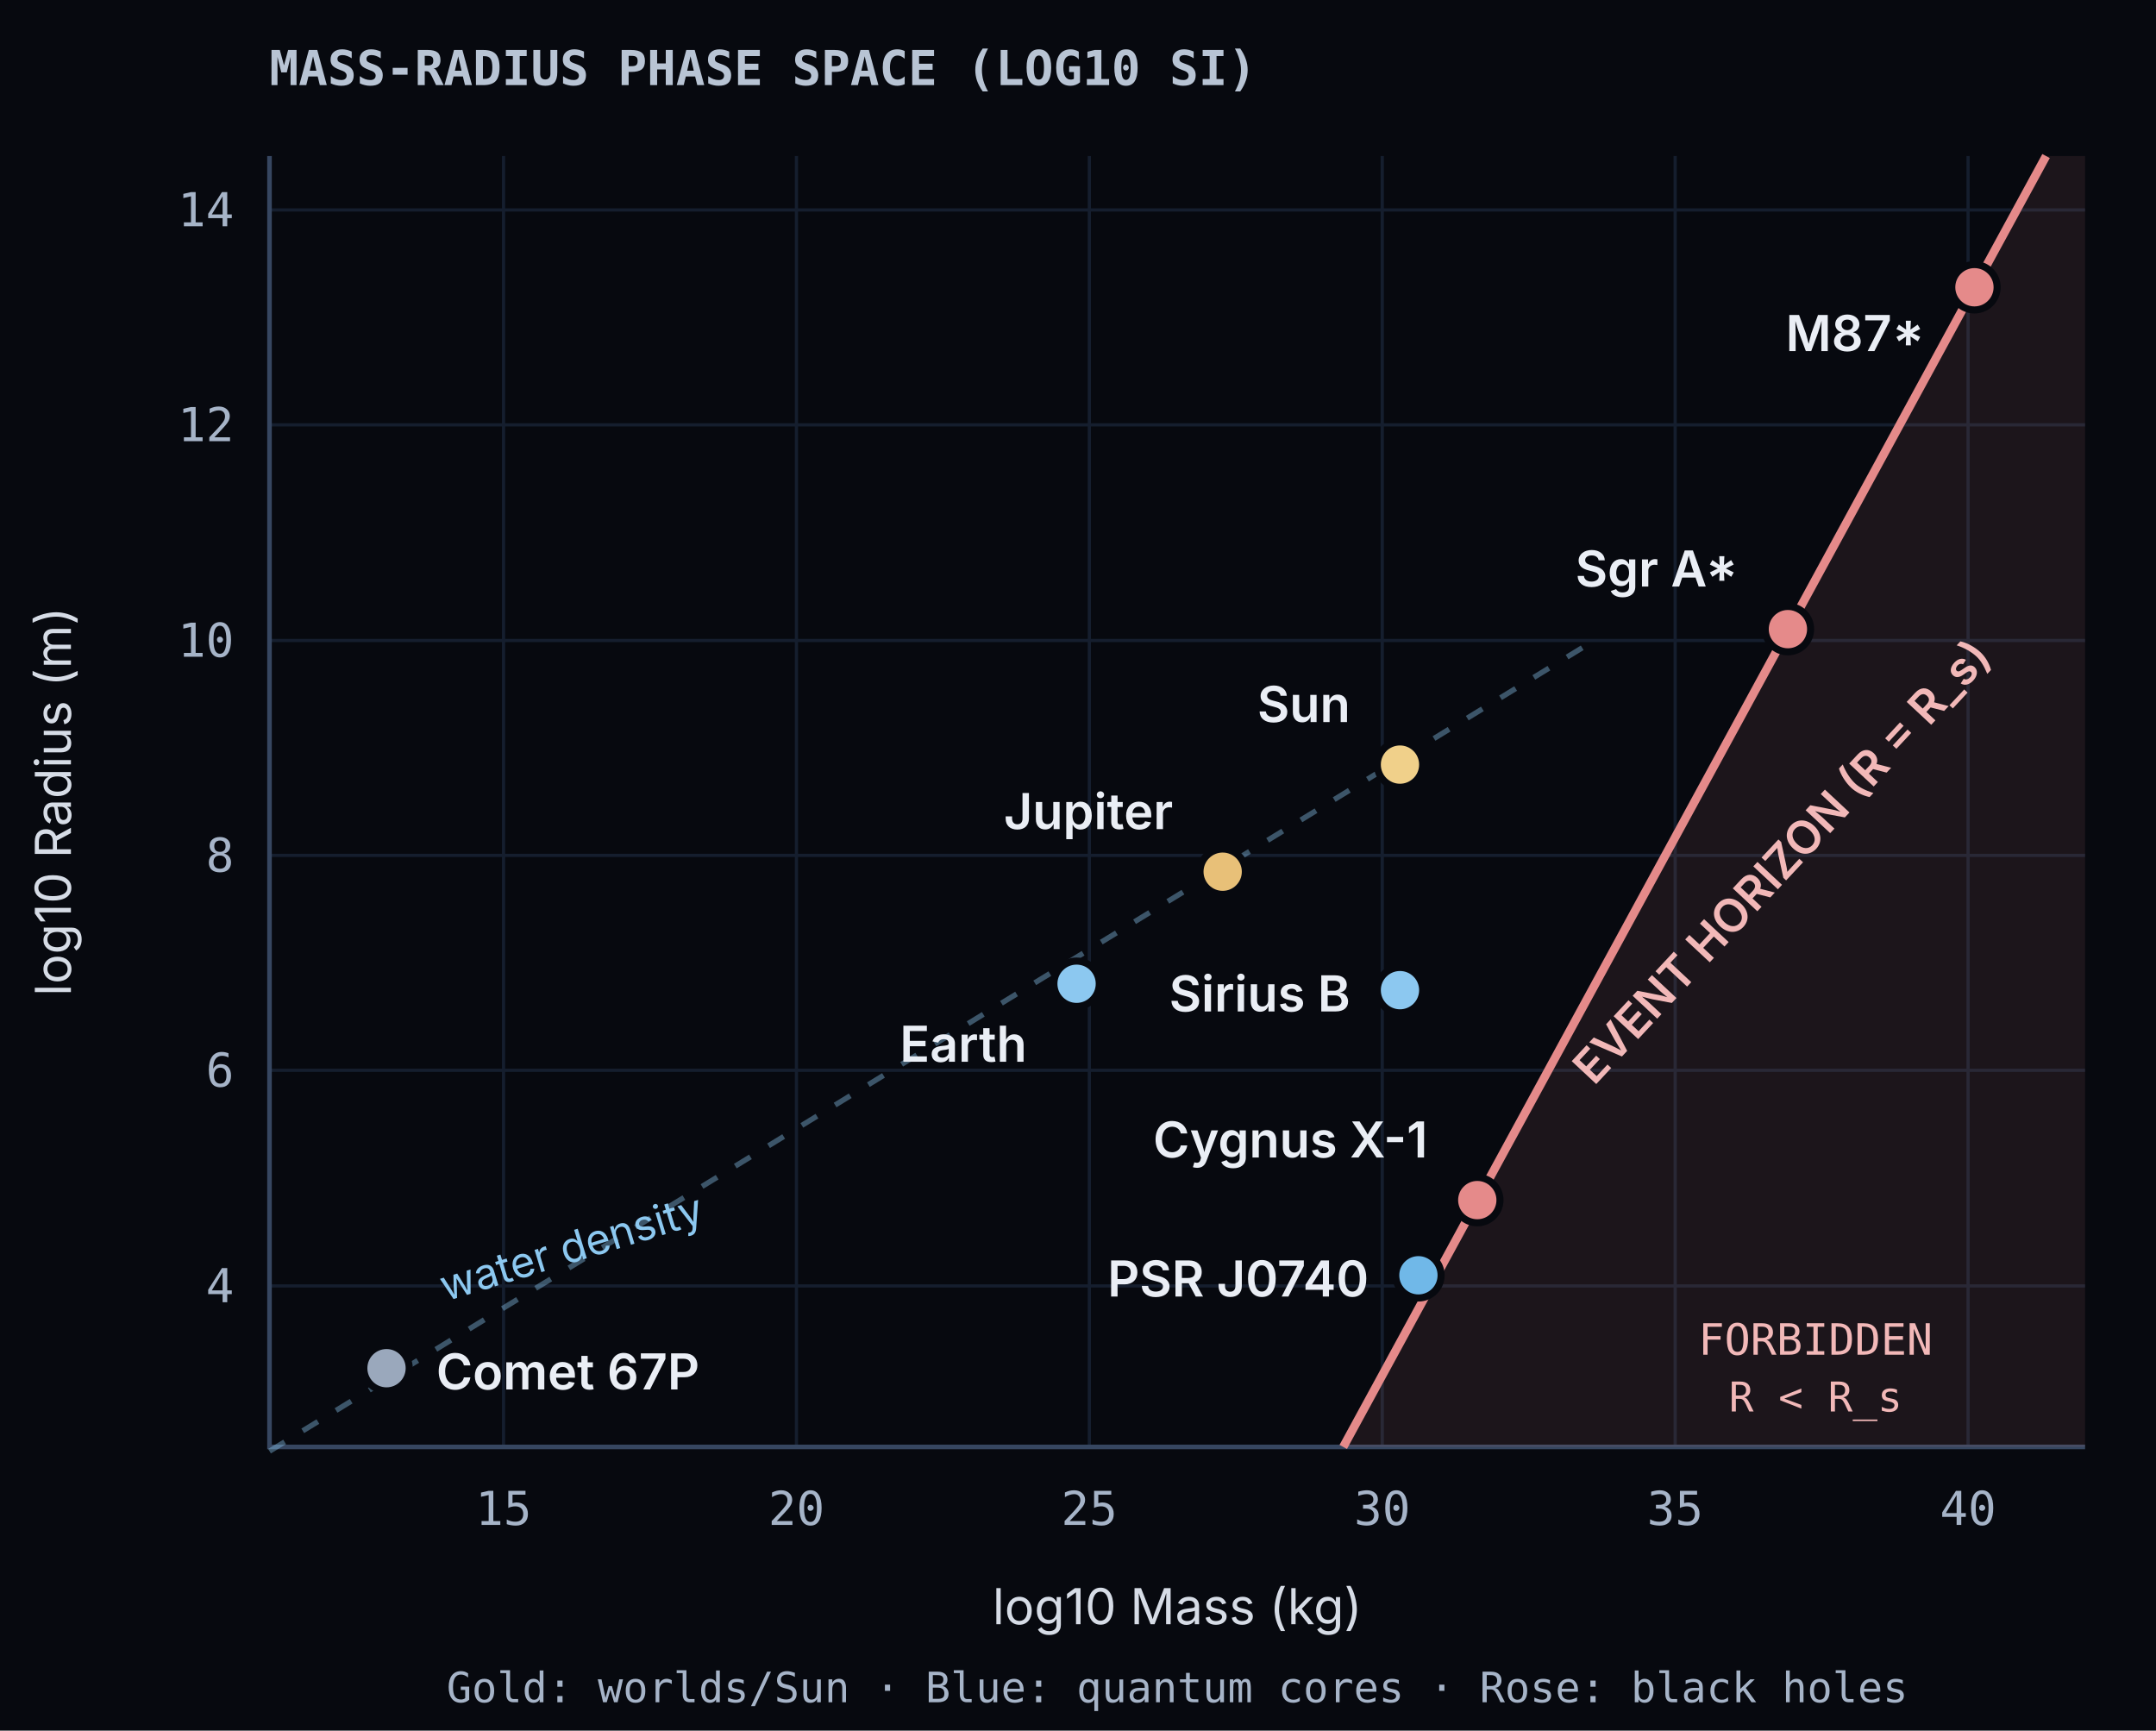
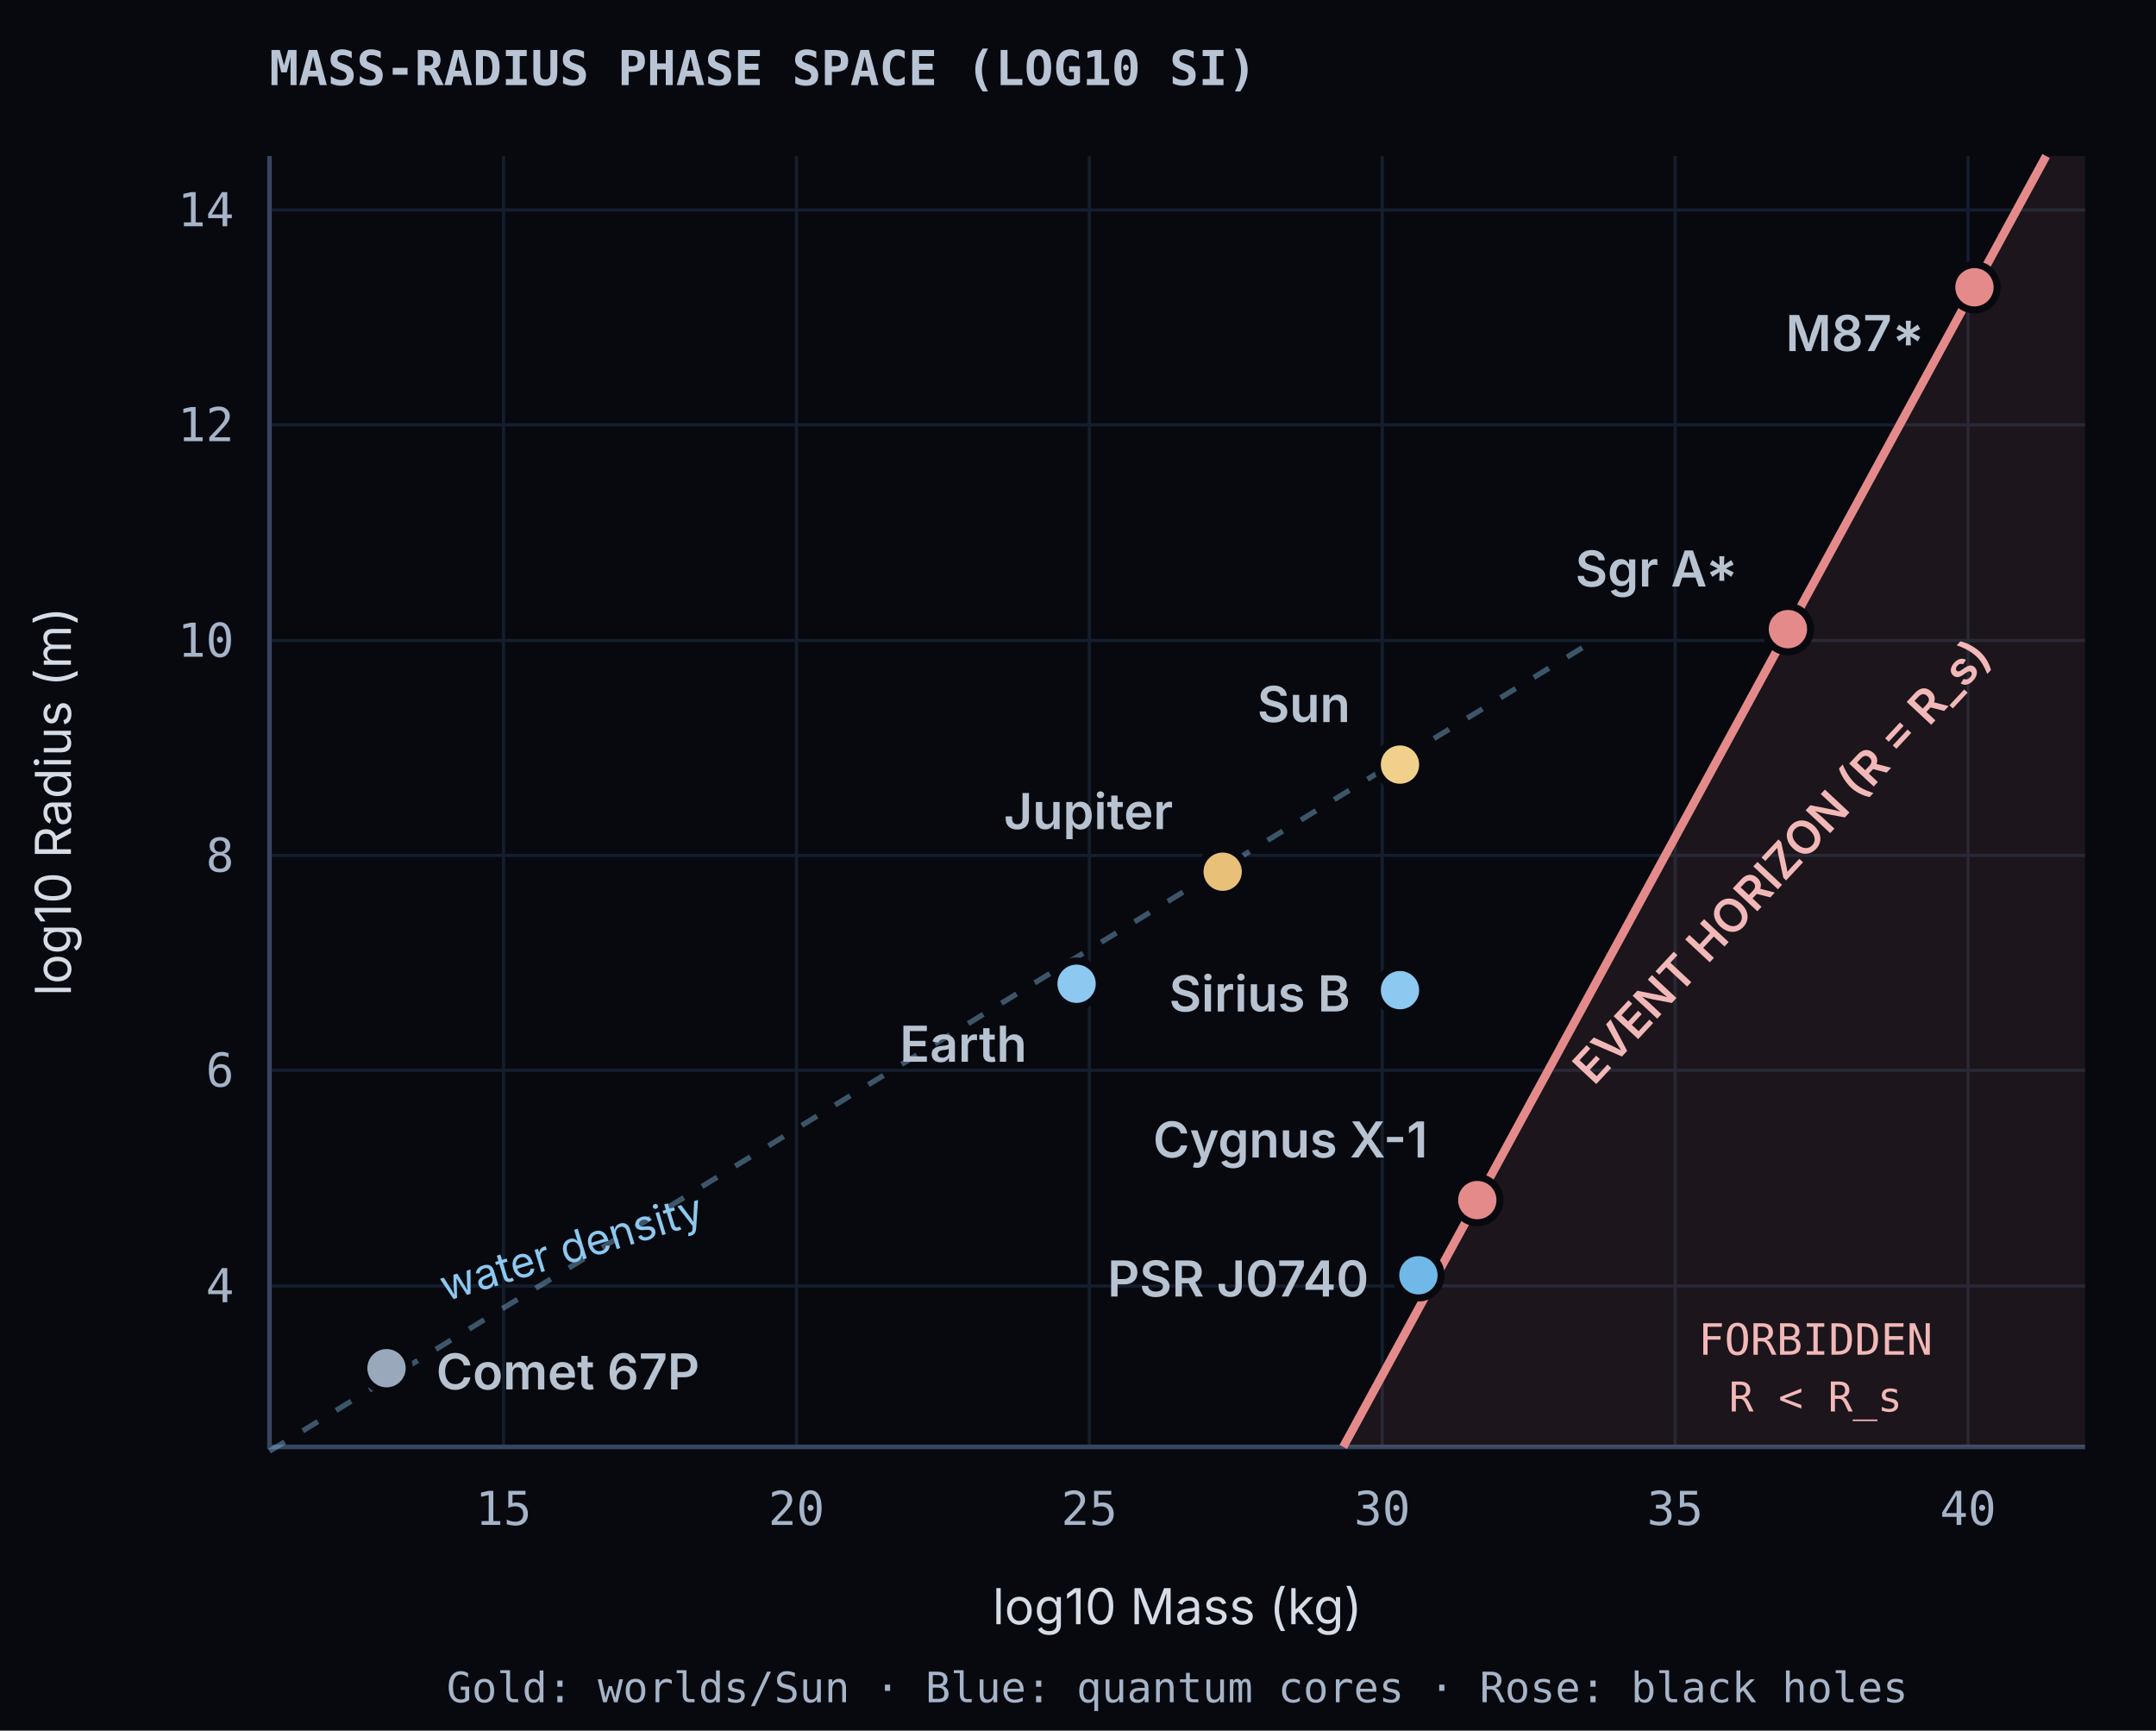
<svg xmlns="http://www.w3.org/2000/svg" width="304pt" height="244pt" viewBox="0 0 304 244">
  <rect width="304" height="244" fill="#07090F" />
  <text x="38" y="12" font-family="IBM Plex Mono, monospace" font-size="6.8" font-weight="600" fill="#B8C4D4">MASS-RADIUS PHASE SPACE (LOG10 SI)</text>
  <line x1="71.0" y1="22.0" x2="71.0" y2="204.0" stroke="#151E2E" stroke-width="0.45" />
  <text x="71.0" y="215.0" text-anchor="middle" font-family="IBM Plex Mono, monospace" font-size="6.6" fill="#A6B4C8">15</text>
  <line x1="112.3" y1="22.0" x2="112.3" y2="204.0" stroke="#151E2E" stroke-width="0.45" />
  <text x="112.3" y="215.0" text-anchor="middle" font-family="IBM Plex Mono, monospace" font-size="6.6" fill="#A6B4C8">20</text>
  <line x1="153.6" y1="22.0" x2="153.6" y2="204.0" stroke="#151E2E" stroke-width="0.45" />
  <text x="153.6" y="215.0" text-anchor="middle" font-family="IBM Plex Mono, monospace" font-size="6.6" fill="#A6B4C8">25</text>
  <line x1="194.9" y1="22.0" x2="194.9" y2="204.0" stroke="#151E2E" stroke-width="0.45" />
  <text x="194.9" y="215.0" text-anchor="middle" font-family="IBM Plex Mono, monospace" font-size="6.6" fill="#A6B4C8">30</text>
  <line x1="236.2" y1="22.0" x2="236.2" y2="204.0" stroke="#151E2E" stroke-width="0.45" />
  <text x="236.2" y="215.0" text-anchor="middle" font-family="IBM Plex Mono, monospace" font-size="6.6" fill="#A6B4C8">35</text>
  <line x1="277.5" y1="22.0" x2="277.5" y2="204.0" stroke="#151E2E" stroke-width="0.45" />
  <text x="277.5" y="215.0" text-anchor="middle" font-family="IBM Plex Mono, monospace" font-size="6.6" fill="#A6B4C8">40</text>
  <line x1="38.0" y1="181.3" x2="294.0" y2="181.3" stroke="#151E2E" stroke-width="0.45" />
  <text x="33.0" y="183.6" text-anchor="end" font-family="IBM Plex Mono, monospace" font-size="6.6" fill="#A6B4C8">4</text>
  <line x1="38.0" y1="150.9" x2="294.0" y2="150.9" stroke="#151E2E" stroke-width="0.45" />
  <text x="33.0" y="153.2" text-anchor="end" font-family="IBM Plex Mono, monospace" font-size="6.6" fill="#A6B4C8">6</text>
  <line x1="38.0" y1="120.6" x2="294.0" y2="120.6" stroke="#151E2E" stroke-width="0.45" />
  <text x="33.0" y="122.9" text-anchor="end" font-family="IBM Plex Mono, monospace" font-size="6.6" fill="#A6B4C8">8</text>
  <line x1="38.0" y1="90.3" x2="294.0" y2="90.3" stroke="#151E2E" stroke-width="0.45" />
  <text x="33.0" y="92.6" text-anchor="end" font-family="IBM Plex Mono, monospace" font-size="6.6" fill="#A6B4C8">10</text>
  <line x1="38.0" y1="59.9" x2="294.0" y2="59.9" stroke="#151E2E" stroke-width="0.45" />
  <text x="33.0" y="62.2" text-anchor="end" font-family="IBM Plex Mono, monospace" font-size="6.6" fill="#A6B4C8">12</text>
  <line x1="38.0" y1="29.6" x2="294.0" y2="29.6" stroke="#151E2E" stroke-width="0.45" />
  <text x="33.0" y="31.9" text-anchor="end" font-family="IBM Plex Mono, monospace" font-size="6.6" fill="#A6B4C8">14</text>
  <polyline points="38.0,22.0 38.0,204.0 294.0,204.0" fill="none" stroke="#364660" stroke-width="0.65" />
  <polygon points="189.4,204.0 288.5,22.0 294.0,22.0 294.0,204.0" fill="#E58A8A" fill-opacity="0.10" />
  <line x1="189.4" y1="204.0" x2="288.5" y2="22.0" stroke="#E58A8A" stroke-width="1.2" />
  <text x="252.9" y="123.0" text-anchor="middle" font-family="Inter, sans-serif" font-size="6.5" font-weight="600" fill="#F2B8B8" transform="rotate(-47 252.9 123.0)">EVENT HORIZON (R = R_s)</text>
  <text x="256" y="191" text-anchor="middle" font-family="IBM Plex Mono, monospace" font-size="6.1" fill="#F2B8B8">FORBIDDEN</text>
  <text x="256" y="199" text-anchor="middle" font-family="IBM Plex Mono, monospace" font-size="5.8" fill="#F2B8B8">R &lt; R_s</text>
  <line x1="38.0" y1="204.6" x2="223.8" y2="90.9" stroke="#8CC8F0" stroke-opacity="0.4" stroke-width="0.75" stroke-dasharray="2.5,3" />
  <text x="62.8" y="183.5" font-family="Inter, sans-serif" font-size="6.0" fill="#8CC8F0" transform="rotate(-17 62.8 183.5)">water density</text>
  <circle cx="54.5" cy="192.9" r="3.2" fill="#9AA8BC" stroke="#07090F" stroke-width="1.0" />
-   <text x="61.5" y="195.9" text-anchor="start" font-family="Inter, sans-serif" font-size="7.0" font-weight="600" fill="#EAEEF5">Comet 67P</text>
+   <text x="61.5" y="195.9" text-anchor="start" font-family="Inter, sans-serif" font-size="7.0" font-weight="600" fill="#B8C3D1">Comet 67P</text>
  <circle cx="151.8" cy="138.7" r="3.2" fill="#8CC8F0" stroke="#07090F" stroke-width="1.0" />
-   <text x="144.8" y="149.7" text-anchor="end" font-family="Inter, sans-serif" font-size="7.0" font-weight="600" fill="#EAEEF5">Earth</text>
+   <text x="144.8" y="149.7" text-anchor="end" font-family="Inter, sans-serif" font-size="7.0" font-weight="600" fill="#B8C3D1">Earth</text>
  <circle cx="172.4" cy="122.9" r="3.2" fill="#E8C078" stroke="#07090F" stroke-width="1.0" />
-   <text x="165.4" y="116.9" text-anchor="end" font-family="Inter, sans-serif" font-size="7.0" font-weight="600" fill="#EAEEF5">Jupiter</text>
+   <text x="165.4" y="116.9" text-anchor="end" font-family="Inter, sans-serif" font-size="7.0" font-weight="600" fill="#B8C3D1">Jupiter</text>
  <circle cx="197.4" cy="107.8" r="3.2" fill="#F0D08A" stroke="#07090F" stroke-width="1.0" />
-   <text x="190.4" y="101.8" text-anchor="end" font-family="Inter, sans-serif" font-size="7.0" font-weight="600" fill="#EAEEF5">Sun</text>
+   <text x="190.4" y="101.8" text-anchor="end" font-family="Inter, sans-serif" font-size="7.0" font-weight="600" fill="#B8C3D1">Sun</text>
  <circle cx="197.4" cy="139.6" r="3.2" fill="#8CC8F0" stroke="#07090F" stroke-width="1.0" />
-   <text x="190.4" y="142.6" text-anchor="end" font-family="Inter, sans-serif" font-size="7.0" font-weight="600" fill="#EAEEF5">Sirius B</text>
+   <text x="190.4" y="142.6" text-anchor="end" font-family="Inter, sans-serif" font-size="7.0" font-weight="600" fill="#B8C3D1">Sirius B</text>
  <circle cx="200.0" cy="179.8" r="3.2" fill="#70B8E8" stroke="#07090F" stroke-width="1.0" />
-   <text x="193.0" y="182.8" text-anchor="end" font-family="Inter, sans-serif" font-size="7.0" font-weight="600" fill="#EAEEF5">PSR J0740</text>
+   <text x="193.0" y="182.8" text-anchor="end" font-family="Inter, sans-serif" font-size="7.0" font-weight="600" fill="#B8C3D1">PSR J0740</text>
  <circle cx="208.3" cy="169.2" r="3.2" fill="#E58A8A" stroke="#07090F" stroke-width="1.0" />
-   <text x="201.3" y="163.2" text-anchor="end" font-family="Inter, sans-serif" font-size="7.0" font-weight="600" fill="#EAEEF5">Cygnus X-1</text>
+   <text x="201.3" y="163.2" text-anchor="end" font-family="Inter, sans-serif" font-size="7.0" font-weight="600" fill="#B8C3D1">Cygnus X-1</text>
  <circle cx="252.1" cy="88.7" r="3.2" fill="#E58A8A" stroke="#07090F" stroke-width="1.0" />
-   <text x="245.1" y="82.7" text-anchor="end" font-family="Inter, sans-serif" font-size="7.0" font-weight="600" fill="#EAEEF5">Sgr A*</text>
+   <text x="245.1" y="82.7" text-anchor="end" font-family="Inter, sans-serif" font-size="7.0" font-weight="600" fill="#B8C3D1">Sgr A*</text>
  <circle cx="278.4" cy="40.5" r="3.2" fill="#E58A8A" stroke="#07090F" stroke-width="1.0" />
-   <text x="271.4" y="49.5" text-anchor="end" font-family="Inter, sans-serif" font-size="7.0" font-weight="600" fill="#EAEEF5">M87*</text>
+   <text x="271.4" y="49.5" text-anchor="end" font-family="Inter, sans-serif" font-size="7.0" font-weight="600" fill="#B8C3D1">M87*</text>
  <text x="166.0" y="229" text-anchor="middle" font-family="Inter, sans-serif" font-size="7.0" fill="#D6DCE6">log10 Mass (kg)</text>
  <text x="10" y="113.0" text-anchor="middle" font-family="Inter, sans-serif" font-size="7.0" fill="#D6DCE6" transform="rotate(-90 10 113.0)">log10 Radius (m)</text>
  <text x="166" y="240" text-anchor="middle" font-family="IBM Plex Mono, monospace" font-size="5.9" fill="#A6B4C8">Gold: worlds/Sun  ·  Blue: quantum cores  ·  Rose: black holes</text>
</svg>
